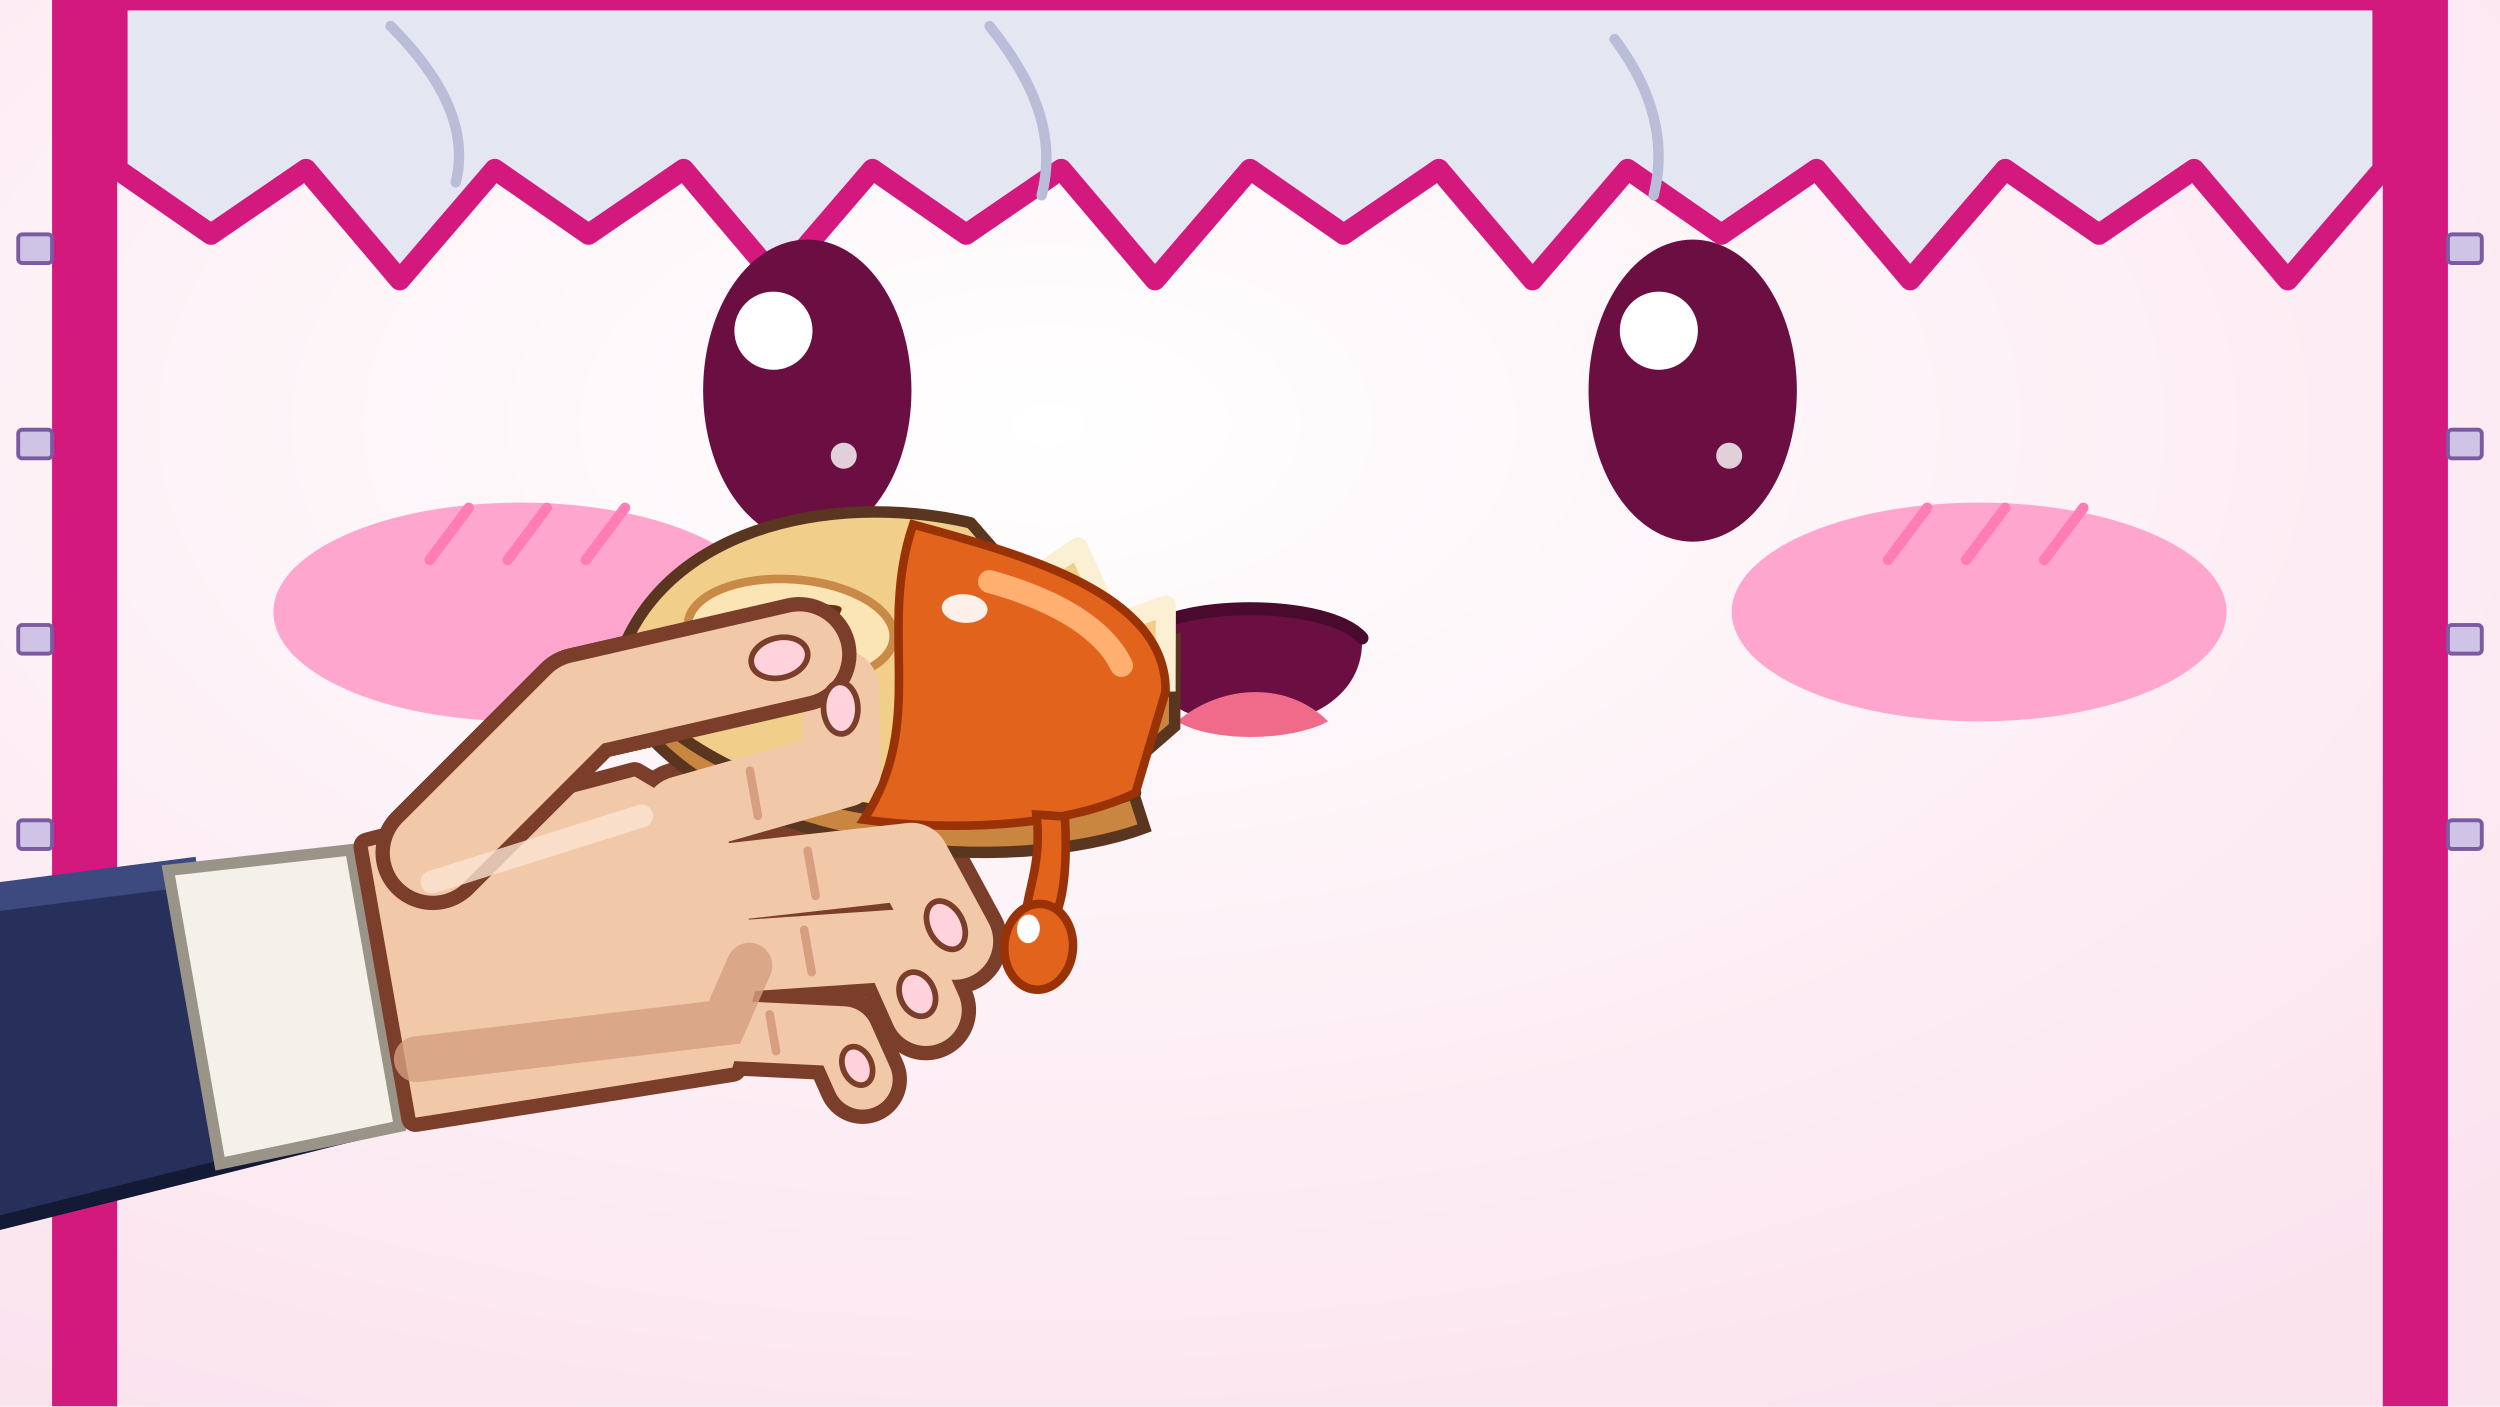
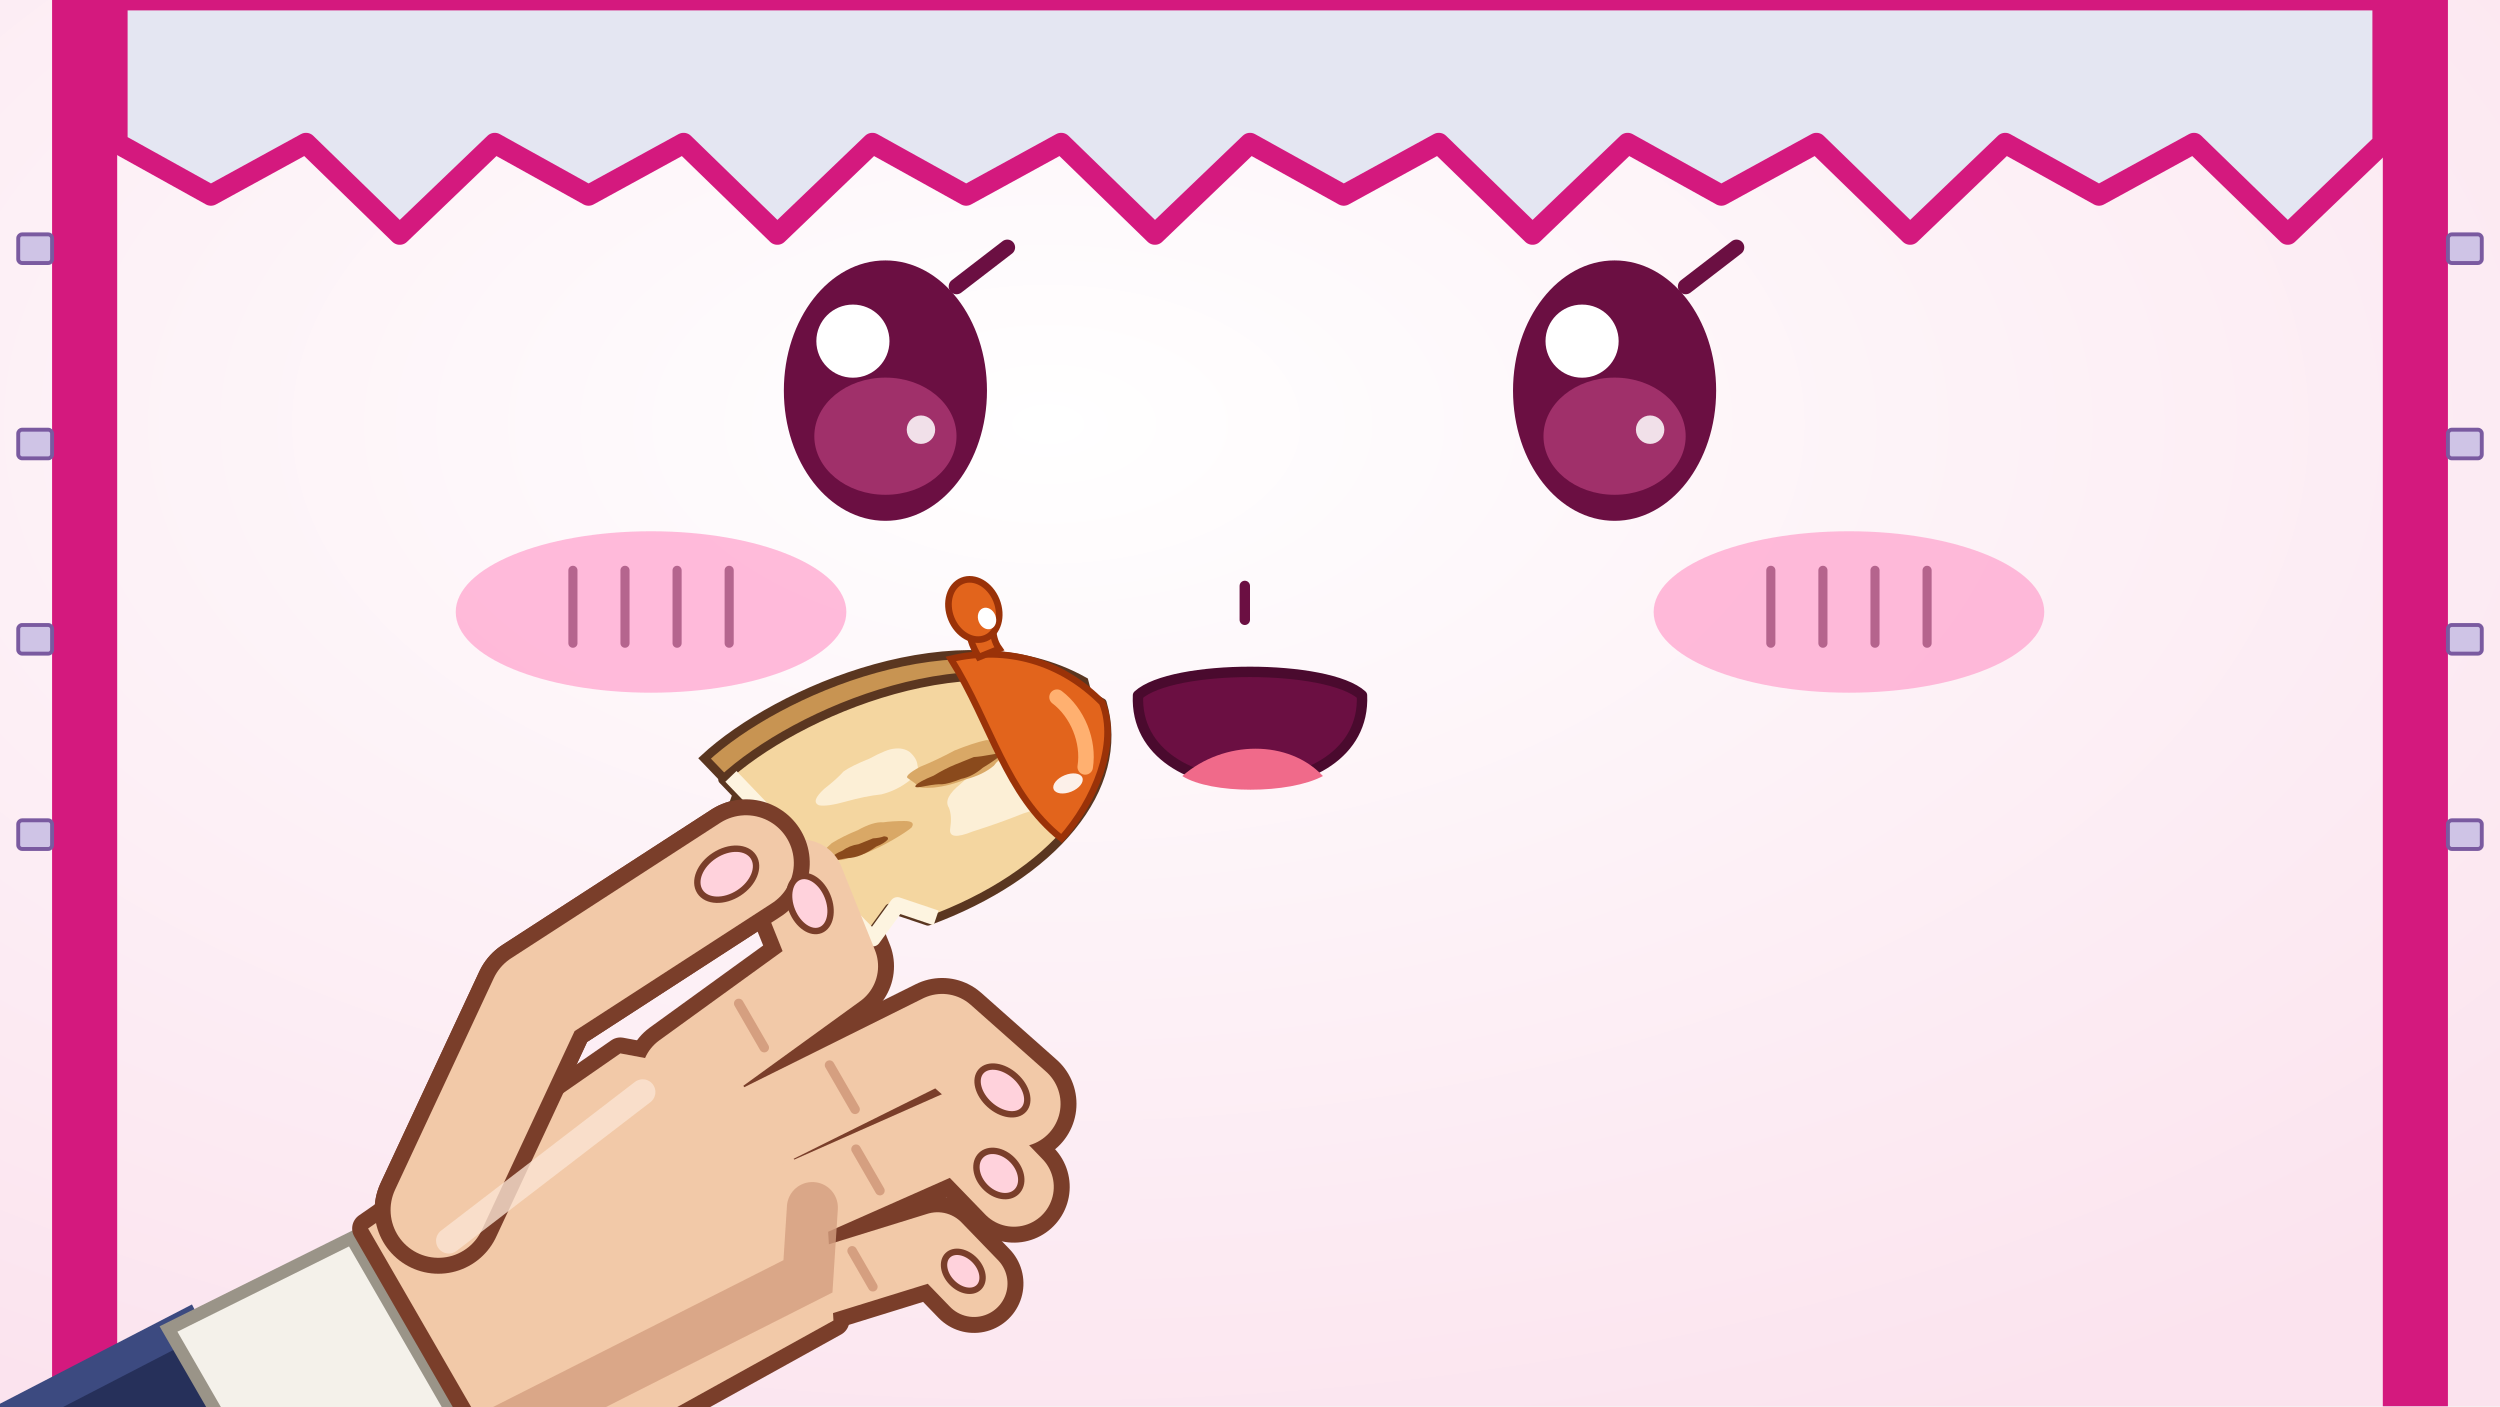
<svg xmlns="http://www.w3.org/2000/svg" viewBox="0 0 1920 1080" width="1920" height="1080">
-   <defs />
+   <defs>
+     <filter id="sil" x="-5%" y="-5%" width="110%" height="110%">
+       <feFlood flood-color="#3a1606" />
+       <feComposite operator="in" in2="SourceAlpha" />
+     </filter>
+     <filter id="tint-b">
+       <feFlood flood-color="#ffe4c8" />
+       <feBlend mode="multiply" in2="SourceGraphic" />
+       <feComposite operator="in" in2="SourceAlpha" />
+     </filter>
+     <filter id="tint-k">
+       <feFlood flood-color="#fff0da" />
+       <feBlend mode="multiply" in2="SourceGraphic" />
+       <feComposite operator="in" in2="SourceAlpha" />
+     </filter>
+   </defs>
  <rect width="1920" height="1080" fill="#fff4f9" />
  <radialGradient id="fg" cx=".42" cy=".3" r=".8">
    <stop offset="0" stop-color="#ffffff" />
    <stop offset="1" stop-color="#fbe3ee" />
  </radialGradient>
  <rect width="1920" height="1080" fill="url(#fg)" />
  <rect x="40" y="0" width="50" height="1080" fill="#d4197e" />
  <rect x="14" y="180" width="26" height="22" rx="3" fill="#cfc4e6" stroke="#7a5aa0" stroke-width="3" />
  <rect x="14" y="330" width="26" height="22" rx="3" fill="#cfc4e6" stroke="#7a5aa0" stroke-width="3" />
  <rect x="14" y="480" width="26" height="22" rx="3" fill="#cfc4e6" stroke="#7a5aa0" stroke-width="3" />
  <rect x="14" y="630" width="26" height="22" rx="3" fill="#cfc4e6" stroke="#7a5aa0" stroke-width="3" />
  <rect x="1830" y="0" width="50" height="1080" fill="#d4197e" />
  <rect x="1880" y="180" width="26" height="22" rx="3" fill="#cfc4e6" stroke="#7a5aa0" stroke-width="3" />
  <rect x="1880" y="330" width="26" height="22" rx="3" fill="#cfc4e6" stroke="#7a5aa0" stroke-width="3" />
  <rect x="1880" y="480" width="26" height="22" rx="3" fill="#cfc4e6" stroke="#7a5aa0" stroke-width="3" />
  <rect x="1880" y="630" width="26" height="22" rx="3" fill="#cfc4e6" stroke="#7a5aa0" stroke-width="3" />
-   <path d="M90 0V130L162 180L235 130L307 215L380 130L452 180L525 130L597 215L670 130L742 180L815 130L887 215L960 130L1032 180L1105 130L1177 215L1250 130L1322 180L1395 130L1467 215L1540 130L1612 180L1685 130L1757 215L1830 130V0z" fill="#e4e6f2" stroke="#d4197e" stroke-width="16" stroke-linejoin="round" />
-   <path d="M300 20C340 60 360 100 350 140M760 20C800 70 810 110 800 150M1240 30C1270 70 1280 110 1270 150" stroke="#b9bdd8" stroke-width="8" fill="none" stroke-linecap="round" />
-   <ellipse cx="620" cy="300" rx="80" ry="116" fill="#6b0f42" />
-   <ellipse cx="594" cy="254" rx="30" ry="30" fill="#ffffff" />
-   <ellipse cx="648" cy="350" rx="10" ry="10" fill="#ffffff" opacity=".8" />
-   <ellipse cx="1300" cy="300" rx="80" ry="116" fill="#6b0f42" />
-   <ellipse cx="1274" cy="254" rx="30" ry="30" fill="#ffffff" />
-   <ellipse cx="1328" cy="350" rx="10" ry="10" fill="#ffffff" opacity=".8" />
-   <ellipse cx="400" cy="470" rx="190" ry="84" fill="#ffa6cf" />
-   <ellipse cx="1520" cy="470" rx="190" ry="84" fill="#ffa6cf" />
-   <path d="M330 430l30 -40M390 430l30 -40M450 430l30 -40M1450 430l30 -40M1510 430l30 -40M1570 430l30 -40" stroke="#ff7cb4" stroke-width="8" stroke-linecap="round" />
-   <path d="M874 490C900 460 1020 460 1046 490C1050 580 870 580 874 490z" fill="#6b0f42" />
-   <path d="M904 554C940 524 990 524 1020 554C990 570 930 570 904 554z" fill="#f06a8a" />
-   <path d="M874 490C900 460 1020 460 1046 490" stroke="#4a0a2e" stroke-width="10" fill="none" stroke-linecap="round" />
-   <g transform="translate(300 750) rotate(-10) scale(2.2 2.2)">
+   <path d="M90 0V110L162 150L235 110L307 180L380 110L452 150L525 110L597 180L670 110L742 150L815 110L887 180L960 110L1032 150L1105 110L1177 180L1250 110L1322 150L1395 110L1467 180L1540 110L1612 150L1685 110L1757 180L1830 110V0z" fill="#e4e6f2" stroke="#d4197e" stroke-width="16" stroke-linejoin="round" />
+   <ellipse cx="500" cy="470" rx="150" ry="62" fill="#ffa6cf" opacity=".75" />
+   <path d="M440 438v56" stroke="#6b0f42" stroke-width="7" stroke-linecap="round" opacity=".5" />
+   <path d="M480 438v56" stroke="#6b0f42" stroke-width="7" stroke-linecap="round" opacity=".5" />
+   <path d="M520 438v56" stroke="#6b0f42" stroke-width="7" stroke-linecap="round" opacity=".5" />
+   <path d="M560 438v56" stroke="#6b0f42" stroke-width="7" stroke-linecap="round" opacity=".5" />
+   <ellipse cx="1420" cy="470" rx="150" ry="62" fill="#ffa6cf" opacity=".75" />
+   <path d="M1360 438v56" stroke="#6b0f42" stroke-width="7" stroke-linecap="round" opacity=".5" />
+   <path d="M1400 438v56" stroke="#6b0f42" stroke-width="7" stroke-linecap="round" opacity=".5" />
+   <path d="M1440 438v56" stroke="#6b0f42" stroke-width="7" stroke-linecap="round" opacity=".5" />
+   <path d="M1480 438v56" stroke="#6b0f42" stroke-width="7" stroke-linecap="round" opacity=".5" />
+   <ellipse cx="680" cy="300" rx="78" ry="100" fill="#6b0f42" />
+   <ellipse cx="680" cy="335.0" rx="54.6" ry="45.0" fill="#a0306a" />
+   <ellipse cx="655.04" cy="262.0" rx="28.08" ry="28.08" fill="#ffffff" />
+   <ellipse cx="707.3" cy="330.0" rx="10.92" ry="10.92" fill="#ffffff" opacity=".85" />
+   <path d="M734.6 220.0l39.0 -30.0" stroke="#6b0f42" stroke-width="12" stroke-linecap="round" />
+   <ellipse cx="1240" cy="300" rx="78" ry="100" fill="#6b0f42" />
+   <ellipse cx="1240" cy="335.0" rx="54.6" ry="45.0" fill="#a0306a" />
+   <ellipse cx="1215.04" cy="262.0" rx="28.08" ry="28.08" fill="#ffffff" />
+   <ellipse cx="1267.3" cy="330.0" rx="10.92" ry="10.92" fill="#ffffff" opacity=".85" />
+   <path d="M1294.6 220.0l39.0 -30.0" stroke="#6b0f42" stroke-width="12" stroke-linecap="round" />
+   <path d="M956 450v26" stroke="#6b0f42" stroke-width="8" stroke-linecap="round" />
+   <path d="M874 534C900 510 1020 510 1046 534C1050 624 870 624 874 534z" fill="#6b0f42" stroke="#4a0a2e" stroke-width="8" stroke-linejoin="round" />
+   <path d="M908 596C940 568 990 568 1016 596C990 610 930 610 908 596z" fill="#f06a8a" />
+   <g transform="translate(339 1041) rotate(-30) scale(2.448 2.448)">
    <path d="M4 -44L-1400 -120L-1400 150L4 50z" fill="#26305a" stroke="#141a36" stroke-width="5" />
    <path d="M-60 -48L-1400 -110" stroke="#3c4a80" stroke-width="10" />
    <path d="M-6 -46L-70 -50L-70 54L-6 52z" fill="#f4f1ea" stroke="#9a9488" stroke-width="4" />
    <path d="M0 -46L96 -54L124 -30L128 20L112 52L0 50z" fill="#7a3e2a" stroke="#7a3e2a" stroke-width="10" stroke-linejoin="round" />
    <path d="M22 -40L82 -82L160 -86" stroke="#7a3e2a" stroke-width="40" fill="none" stroke-linecap="round" stroke-linejoin="round" />
    <path d="M110 -38L168 -44L172 -72" stroke="#7a3e2a" stroke-width="37" fill="none" stroke-linecap="round" stroke-linejoin="round" />
    <path d="M122 -12L186 -8L196 22" stroke="#7a3e2a" stroke-width="37" fill="none" stroke-linecap="round" stroke-linejoin="round" />
    <path d="M120 14L176 20L182 44" stroke="#7a3e2a" stroke-width="35" fill="none" stroke-linecap="round" stroke-linejoin="round" />
    <path d="M108 38L152 48L156 64" stroke="#7a3e2a" stroke-width="31" fill="none" stroke-linecap="round" stroke-linejoin="round" />
-     <g transform="translate(176 -82) rotate(14)">
-       <g transform="translate(0 0) rotate(0) scale(1.0)">
-         <path d="M-80 10C-70 -40 -10 -58 40 -50L60 -30L78 -44L92 -18L110 -26L112 4L96 20L104 40C60 60 -40 62 -80 10z" transform="translate(4 12)" fill="#c98640" stroke="#5a3620" stroke-width="4" />
-         <path d="M-80 10C-70 -40 -10 -58 40 -50L60 -30L78 -44L92 -18L110 -26L112 4L96 20L104 40C60 60 -40 62 -80 10z" fill="#f1cf8a" stroke="#5a3620" stroke-width="4" stroke-linejoin="round" />
-         <ellipse cx="-20" cy="-8" rx="36" ry="18" fill="#fbe5b4" stroke="#c98a48" stroke-width="3" />
-         <path d="M-3 -16Q-4 -14 -4 -12Q-4 -11 -7 -9Q-11 -7 -15 -8Q-18 -8 -21 -10Q-24 -11 -23 -12Q-23 -14 -23 -15Q-24 -17 -21 -18Q-18 -19 -15 -19Q-11 -18 -6 -18Q-2 -18 -3 -16z" fill="#6a3210" />
-         <path d="M45 18Q46 20 42 22Q38 23 36 24Q34 25 29 25Q25 25 23 25Q21 24 20 22Q19 20 19 18Q19 16 23 15Q26 14 30 15Q34 16 38 16Q43 17 45 18z" fill="#b86c30" />
-         <path d="M60 -30L78 -44L92 -18L110 -26L112 4" fill="none" stroke="#fbf0d4" stroke-width="7" stroke-linejoin="round" />
-         <path d="M20 -48C60 -40 110 -30 112 4L104 40C80 54 40 58 10 56C30 20 10 -10 20 -48z" fill="#e2641c" stroke="#9a3208" stroke-width="3" />
-         <path d="M48 -30c20 4 40 12 48 26" stroke="#ffb070" stroke-width="8" fill="none" stroke-linecap="round" />
-         <ellipse cx="40" cy="-20" rx="8" ry="5" fill="#ffffff" opacity=".9" />
-         <path d="M70 50C74 70.0 66 82.0 70 90C78 94.0 84 82.0 80 50z" fill="#e2641c" stroke="#9a3208" stroke-width="3" />
-         <ellipse cx="74" cy="96.0" rx="12" ry="15" fill="#e2641c" stroke="#9a3208" stroke-width="3" />
-         <ellipse cx="70" cy="90.0" rx="4" ry="5" fill="#ffffff" />
+     <g transform="translate(168 -78) rotate(-172) scale(1.157407) translate(-50 4)">
+       <g transform="scale(.6)">
+         <path d="M-80 10C-76 -30 -30 -54 30 -52L44 -40L60 -50L70 -26L88 -32L86 -6L100 4L84 22L92 42C50 58 -40 60 -80 10z" transform="translate(4 12)" fill="#c89452" stroke="#5a3620" stroke-width="4" />
+         <path d="M-80 10C-76 -30 -30 -54 30 -52L44 -40L60 -50L70 -26L88 -32L86 -6L100 4L84 22L92 42C50 58 -40 60 -80 10z" fill="#f4d6a0" stroke="#5a3620" stroke-width="4" stroke-linejoin="round" />
+         <path d="M5 -17Q2 -12 2 -8Q3 -3 -7 0Q-17 4 -28 3Q-38 2 -46 -1Q-53 -5 -52 -8Q-51 -12 -52 -15Q-54 -19 -46 -21Q-38 -24 -28 -23Q-17 -23 -4 -22Q8 -22 5 -17z" fill="#fcefd6" />
+         <path d="M56 15Q59 18 51 21Q44 23 40 25Q36 26 27 26Q18 27 15 26Q11 25 9 22Q7 18 8 15Q8 12 14 10Q21 8 28 9Q35 11 44 12Q53 13 56 15z" fill="#fcefd6" />
+         <path d="M-33 24Q-32 26 -33 28Q-34 31 -39 32Q-44 33 -50 33Q-55 33 -58 32Q-60 30 -65 28Q-69 26 -67 24Q-66 21 -60 21Q-55 20 -50 20Q-45 20 -39 21Q-34 22 -33 24z" fill="#fcefd6" />
+         <path d="M11 6Q12 8 14 11Q16 13 7 14Q-1 14 -10 15Q-19 15 -25 14Q-30 12 -35 10Q-40 8 -35 6Q-29 5 -24 2Q-18 0 -10 1Q-2 1 5 3Q11 5 11 6z" fill="#d9a866" />
+         <path d="M58 -10Q60 -8 61 -6Q63 -5 57 -3Q51 -2 44 -2Q36 -1 32 -3Q28 -4 23 -6Q18 -8 21 -10Q24 -11 31 -12Q38 -13 45 -13Q52 -12 54 -12Q57 -12 58 -10z" fill="#d9a866" />
+         <path d="M8 5Q14 6 12 7Q10 8 3 8Q-3 9 -8 9Q-14 9 -17 9Q-20 8 -25 7Q-31 6 -28 5Q-25 4 -19 3Q-13 1 -8 2Q-2 2 1 3Q3 4 8 5z" fill="#8a4a1c" />
+         <path d="M59 -11Q61 -10 59 -9Q58 -8 54 -8Q50 -7 46 -8Q41 -8 39 -8Q36 -9 34 -9Q32 -10 33 -11Q35 -12 39 -12Q43 -13 47 -13Q50 -13 53 -12Q57 -11 59 -11z" fill="#8a4a1c" />
+         <path d="M-48 3Q-47 4 -47 5Q-47 5 -51 6Q-55 6 -58 6Q-61 7 -63 6Q-65 6 -68 5Q-70 4 -69 3Q-67 2 -64 2Q-62 2 -58 2Q-55 2 -52 2Q-49 2 -48 3z" fill="#aa6a2c" />
+         <path d="M30 -52L44 -40L60 -50L70 -26L88 -32L86 -6L100 4L84 22L92 42" fill="none" stroke="#fdf4e0" stroke-width="7" stroke-linejoin="round" transform="translate(-4 0)" />
+         <path d="M-40 -40C-60 -30 -80 -10 -80 10C-70 34 -50 50 -24 54C-30 20 -24 -12 -40 -40z" fill="#e2641c" stroke="#9a3208" stroke-width="3" />
+         <path d="M-62 -14c-6 10 -6 24 0 34" stroke="#ffb070" stroke-width="7" fill="none" stroke-linecap="round" />
+         <ellipse cx="-52" cy="-18" rx="7" ry="4" fill="#ffffff" opacity=".9" />
+         <path d="M-46 50C-44 58.0 -50 62.8 -46 66C-38 67.6 -34 62.8 -36 50z" fill="#e2641c" stroke="#9a3208" stroke-width="3" />
+         <ellipse cx="-42" cy="70.8" rx="11" ry="14" fill="#e2641c" stroke="#9a3208" stroke-width="3" />
+         <ellipse cx="-46" cy="64.8" rx="4" ry="5" fill="#ffffff" />
      </g>
    </g>
    <path d="M0 -46L96 -54L124 -30L128 20L112 52L0 50z" fill="#f2c9a8" />
    <path d="M110 -38L168 -44L172 -72" stroke="#f2c9a8" stroke-width="27" fill="none" stroke-linecap="round" stroke-linejoin="round" />
    <path d="M122 -12L186 -8L196 22" stroke="#f2c9a8" stroke-width="27" fill="none" stroke-linecap="round" stroke-linejoin="round" />
    <path d="M120 14L176 20L182 44" stroke="#f2c9a8" stroke-width="25" fill="none" stroke-linecap="round" stroke-linejoin="round" />
    <path d="M108 38L152 48L156 64" stroke="#f2c9a8" stroke-width="21" fill="none" stroke-linecap="round" stroke-linejoin="round" />
    <path d="M22 -40L82 -82L160 -86" stroke="#7a3e2a" stroke-width="40" fill="none" stroke-linecap="round" stroke-linejoin="round" />
    <path d="M22 -40L82 -82L160 -86" stroke="#f2c9a8" stroke-width="30" fill="none" stroke-linecap="round" stroke-linejoin="round" />
    <path d="M4 30L112 36L124 18" stroke="#d59f80" stroke-width="16" fill="none" stroke-linecap="round" opacity=".8" />
    <path d="M20 -30L96 -40" stroke="#fbe4d2" stroke-width="8" fill="none" stroke-linecap="round" opacity=".8" />
    <path d="M136 -49l0 16" stroke="#d59f80" stroke-width="3" stroke-linecap="round" />
    <path d="M151 -18l0 16" stroke="#d59f80" stroke-width="3" stroke-linecap="round" />
    <path d="M145 9l0 15" stroke="#d59f80" stroke-width="3" stroke-linecap="round" />
    <path d="M128 36l0 13" stroke="#d59f80" stroke-width="3" stroke-linecap="round" />
    <ellipse cx="153" cy="-86" rx="10" ry="7" transform="rotate(-3 153 -86)" fill="#ffd2dc" stroke="#7a3e2a" stroke-width="2" />
    <ellipse cx="171" cy="-65" rx="9" ry="6" transform="rotate(-82 171 -65)" fill="#ffd2dc" stroke="#7a3e2a" stroke-width="2" />
    <ellipse cx="194" cy="16" rx="9" ry="6" transform="rotate(72 194 16)" fill="#ffd2dc" stroke="#7a3e2a" stroke-width="2" />
    <ellipse cx="180" cy="38" rx="8" ry="6" transform="rotate(76 180 38)" fill="#ffd2dc" stroke="#7a3e2a" stroke-width="2" />
    <ellipse cx="155" cy="59" rx="7" ry="5" transform="rotate(76 155 59)" fill="#ffd2dc" stroke="#7a3e2a" stroke-width="2" />
  </g>
</svg>
